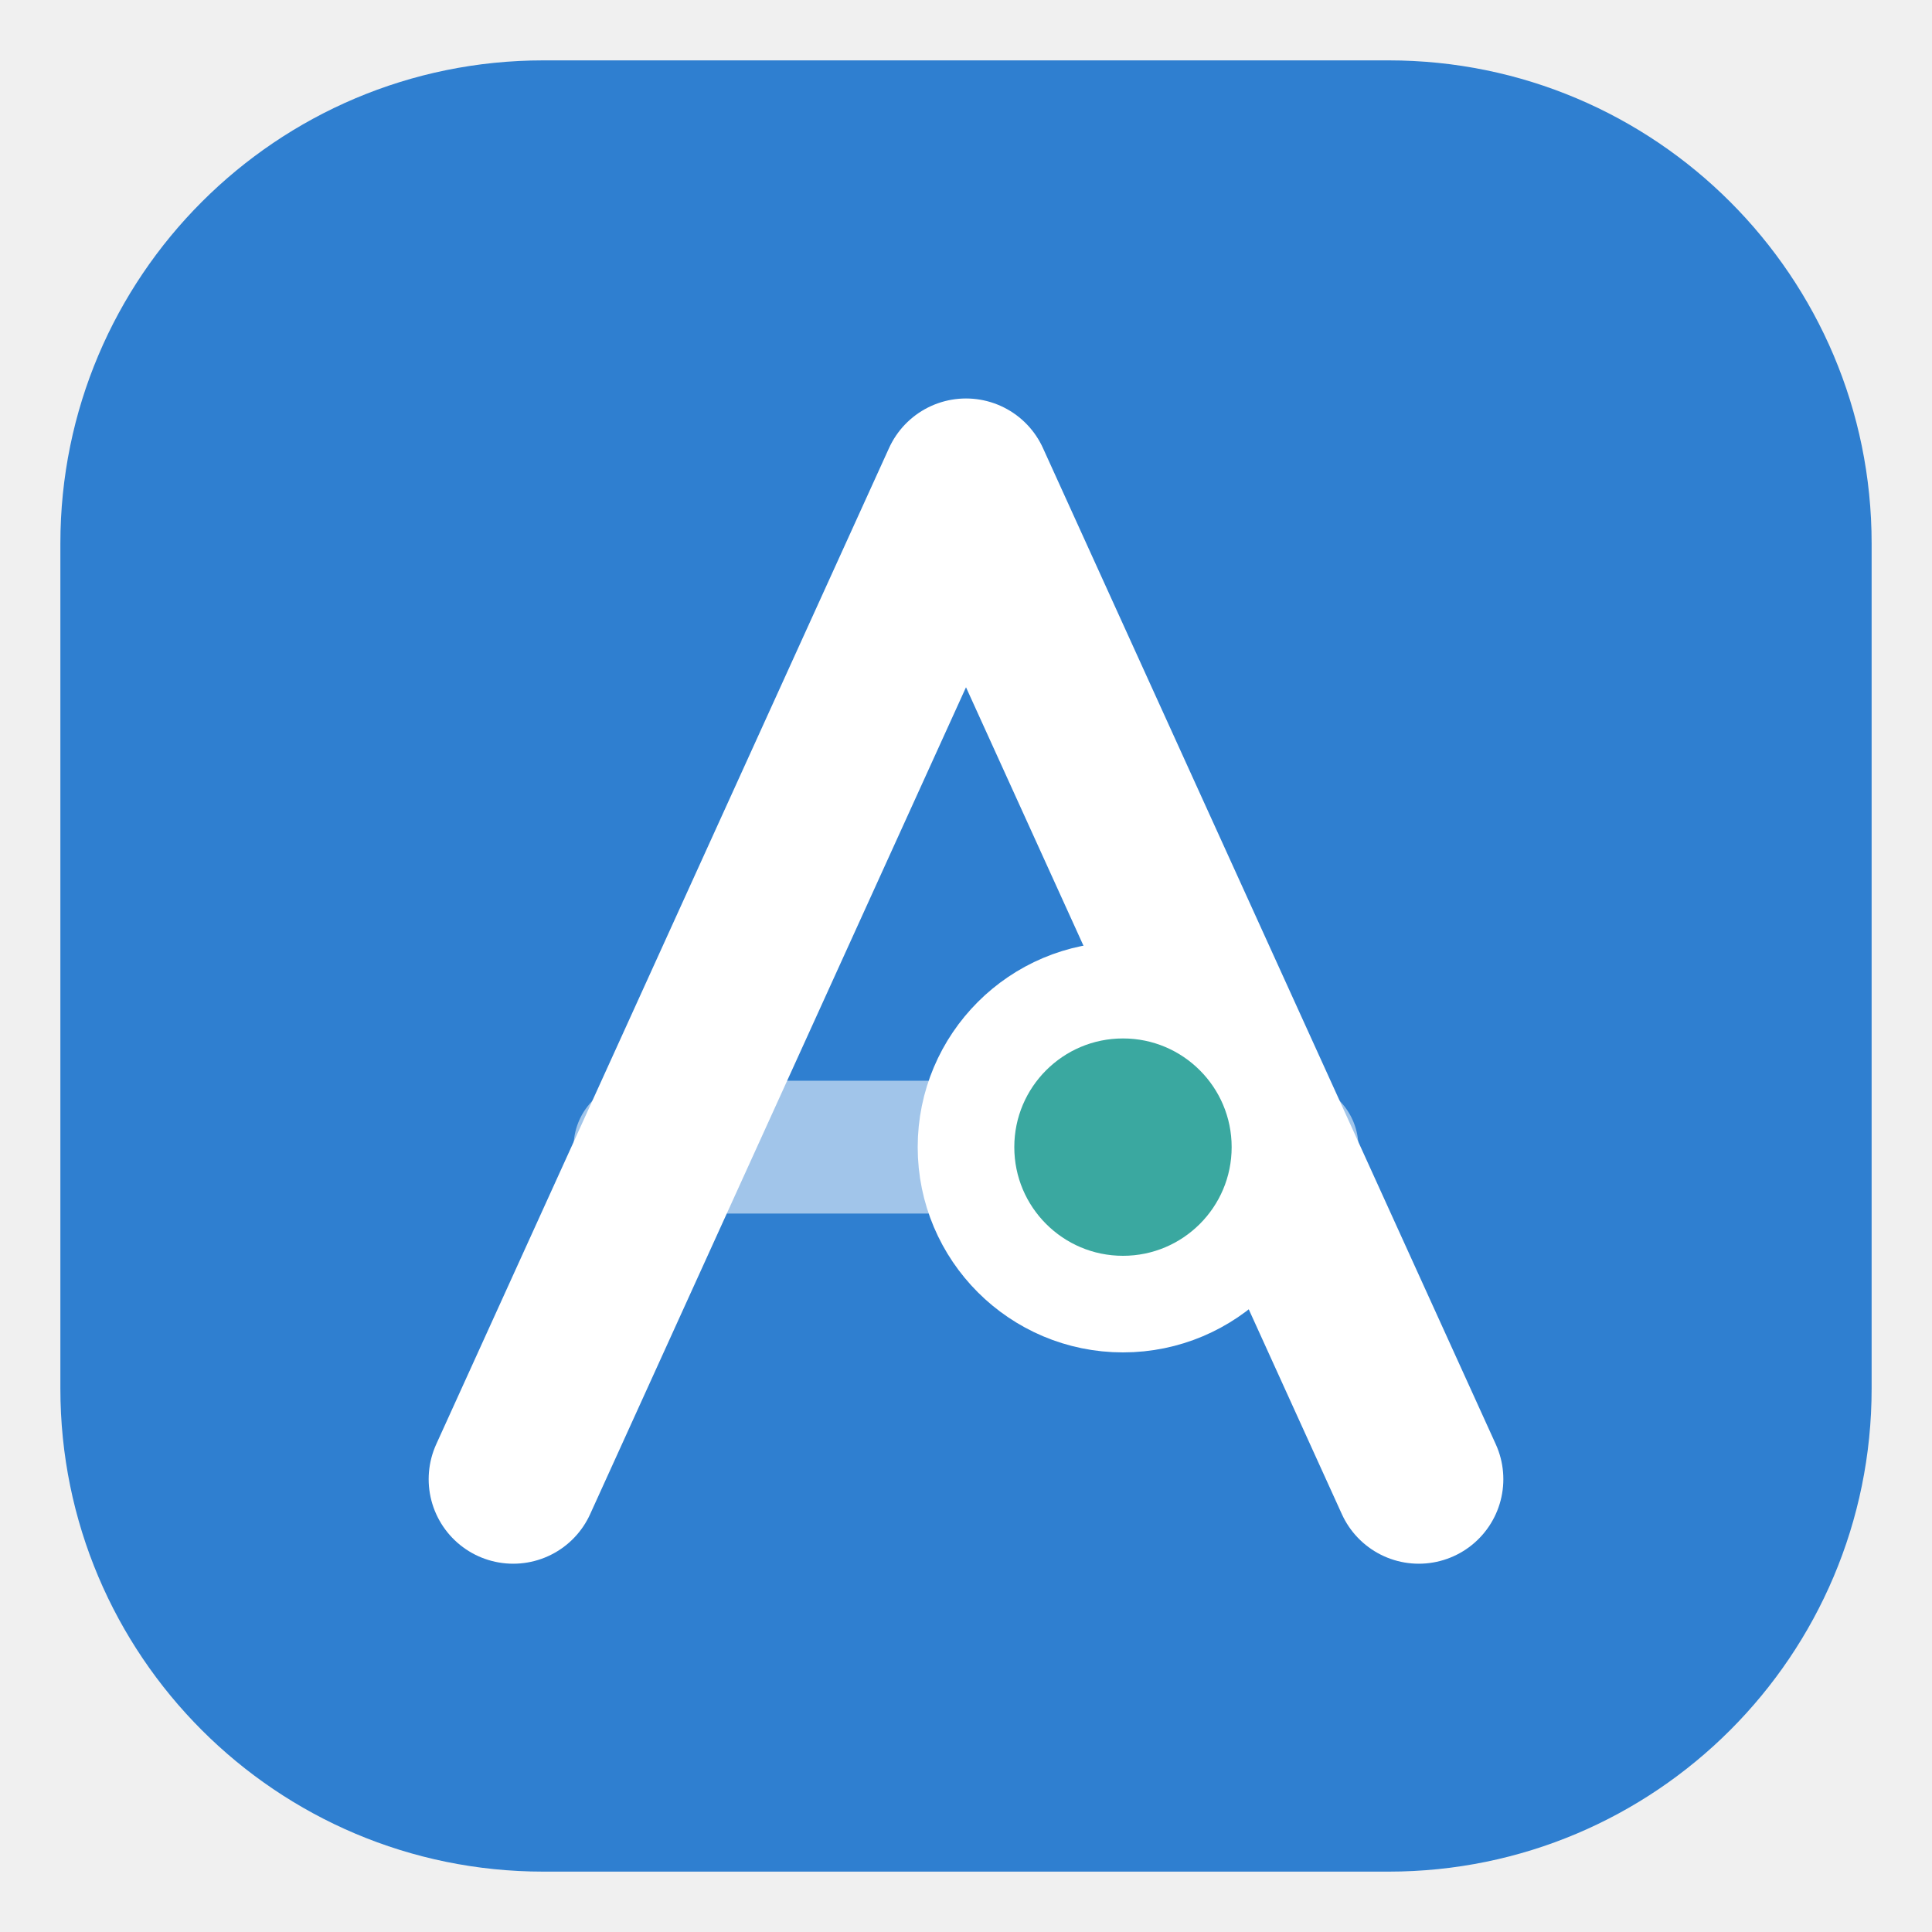
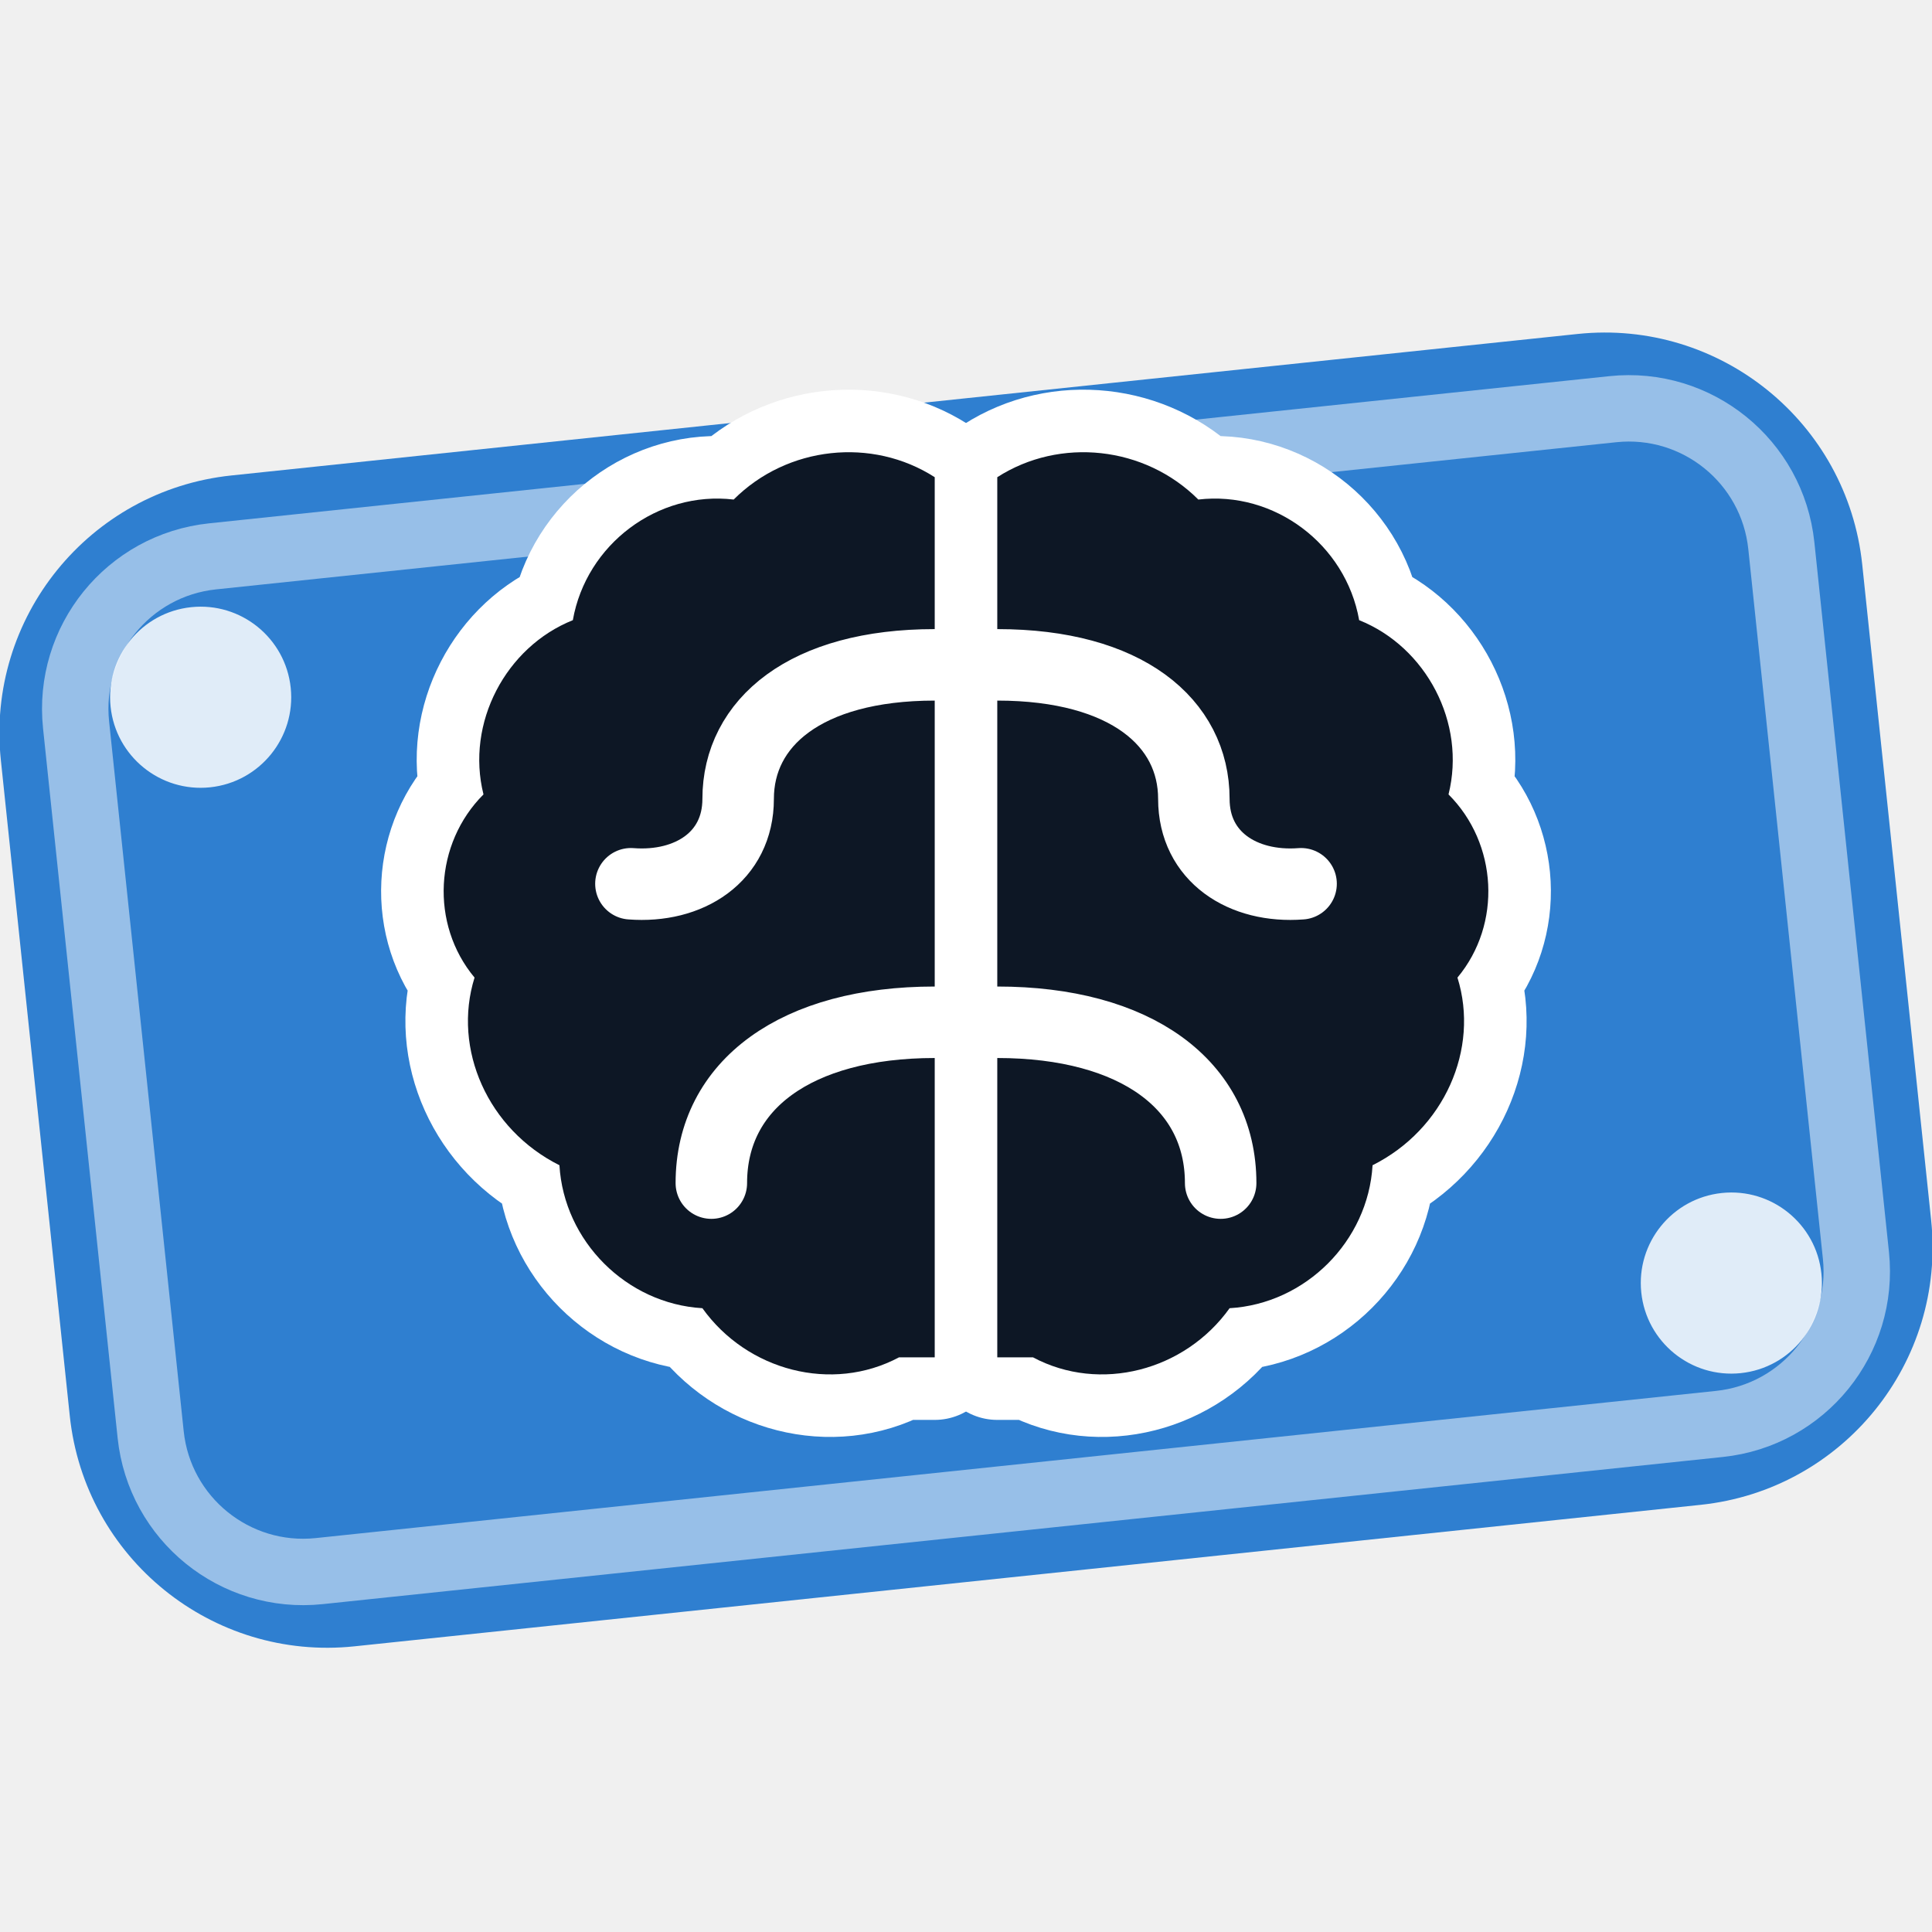
<svg xmlns="http://www.w3.org/2000/svg" width="256" height="256" viewBox="0 0 32 32" fill="none">
-   <rect x="1" y="1" width="30" height="30" rx="8" fill="#2f7fd0" />
-   <path d="M8.5 24.5 16 8l7.5 16.5" stroke="#ffffff" stroke-width="2.8" stroke-linecap="round" stroke-linejoin="round" />
-   <path d="M10.6 19h10.8" stroke="#ffffff" stroke-width="2.2" stroke-linecap="round" opacity="0.55" />
-   <circle cx="18.6" cy="19" r="2.6" fill="#3aa8a0" stroke="#ffffff" stroke-width="1.6" />
+   <g transform="rotate(-6 16 16.4)">
+     <rect x="0.5" y="6.65" width="31" height="19.5" rx="4.29" fill="#2f7fd0" />
+     <rect x="1.8" y="7.95" width="28.4" height="16.9" rx="2.54" fill="none" stroke="#ffffff" stroke-opacity="0.5" stroke-width="1.1" />
+     <circle cx="3.9" cy="10.25" r="1.5" fill="#ffffff" fill-opacity="0.85" />
+     <circle cx="28.1" cy="22.55" r="1.5" fill="#ffffff" fill-opacity="0.85" />
+   </g>
+   <g transform="translate(16 15.6) scale(0.74) translate(-16 -15.6)">
+     <g fill="#ffffff" stroke="#ffffff" stroke-width="2.8" stroke-linejoin="round">
+       <path d="M15.3 5.2 C13.9 4.3 12 4.5 10.8 5.7 C9.1 5.5 7.5 6.7 7.2 8.4 C5.7 9 4.8 10.7 5.2 12.3 C4.1 13.4 4 15.2 5 16.4 C4.5 18 5.3 19.8 6.9 20.6 C7 22.3 8.4 23.7 10.1 23.8 C11.1 25.2 13 25.7 14.5 24.9 L15.3 24.9 Z" />
+       <path d="M15.3 5.2 C13.9 4.3 12 4.5 10.8 5.7 C9.1 5.5 7.5 6.7 7.2 8.4 C5.7 9 4.8 10.7 5.2 12.3 C4.1 13.4 4 15.2 5 16.4 C4.5 18 5.3 19.8 6.9 20.6 C7 22.3 8.4 23.7 10.1 23.8 C11.1 25.2 13 25.7 14.5 24.9 L15.3 24.9 Z" transform="matrix(-1 0 0 1 32 0)" />
+     </g>
+     <g fill="#0d1725">
+       <path d="M15.3 5.2 C13.9 4.3 12 4.5 10.8 5.7 C9.1 5.5 7.5 6.7 7.2 8.4 C5.7 9 4.8 10.7 5.2 12.3 C4.1 13.4 4 15.2 5 16.4 C4.5 18 5.3 19.8 6.9 20.6 C7 22.3 8.4 23.7 10.1 23.8 C11.1 25.2 13 25.7 14.5 24.9 L15.3 24.9 Z" />
+       <path d="M15.3 5.2 C13.9 4.3 12 4.5 10.8 5.7 C9.1 5.5 7.5 6.7 7.2 8.4 C5.7 9 4.8 10.7 5.2 12.3 C4.1 13.4 4 15.2 5 16.4 C4.5 18 5.3 19.8 6.9 20.6 C7 22.3 8.4 23.7 10.1 23.8 C11.1 25.2 13 25.7 14.5 24.9 L15.3 24.9 Z" transform="matrix(-1 0 0 1 32 0)" />
+     </g>
+     <g stroke="#ffffff" stroke-width="1.6" stroke-linecap="round" fill="none">
+       <path d="M15.3 9.4 C12.4 9.4 10.9 10.7 10.9 12.4 C10.9 13.7 9.8 14.4 8.5 14.3 M15.3 17.4 C12.2 17.4 10.3 18.8 10.3 21" />
+       <path d="M15.3 9.4 C12.4 9.4 10.9 10.7 10.9 12.4 C10.9 13.7 9.8 14.4 8.5 14.3 M15.3 17.4 C12.2 17.4 10.3 18.8 10.3 21" transform="matrix(-1 0 0 1 32 0)" />
+     </g>
+   </g>
</svg>
